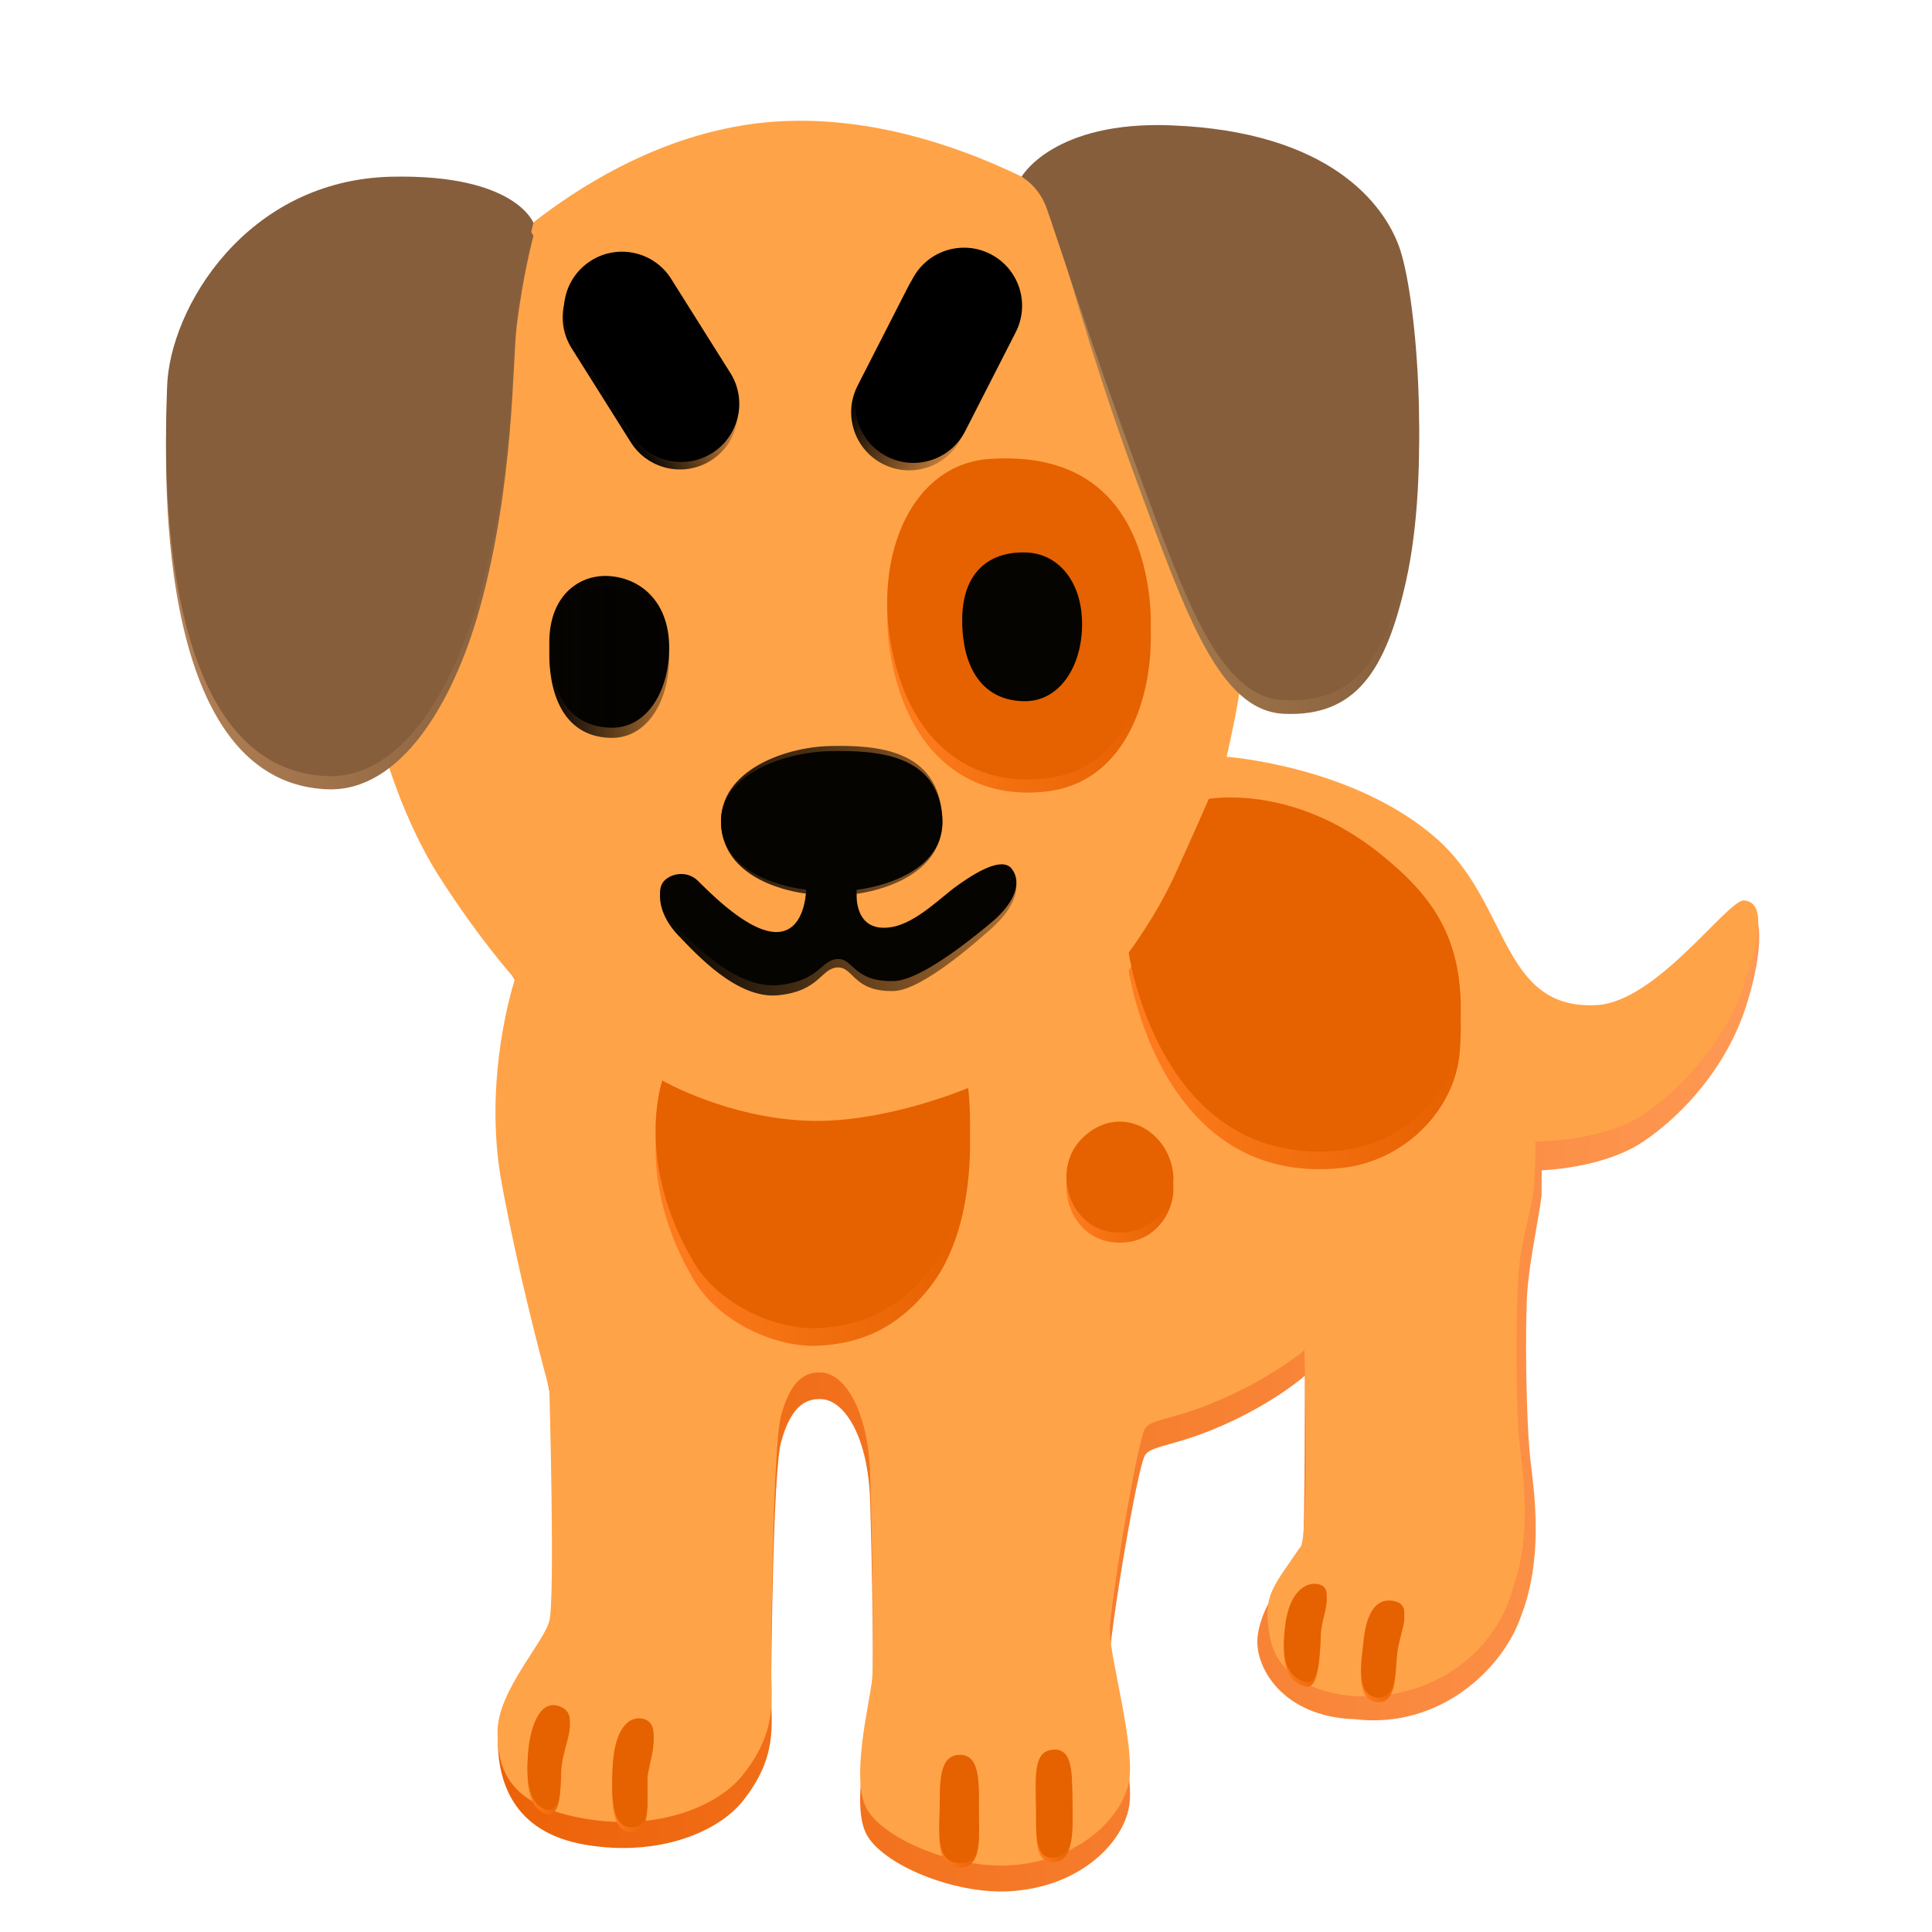
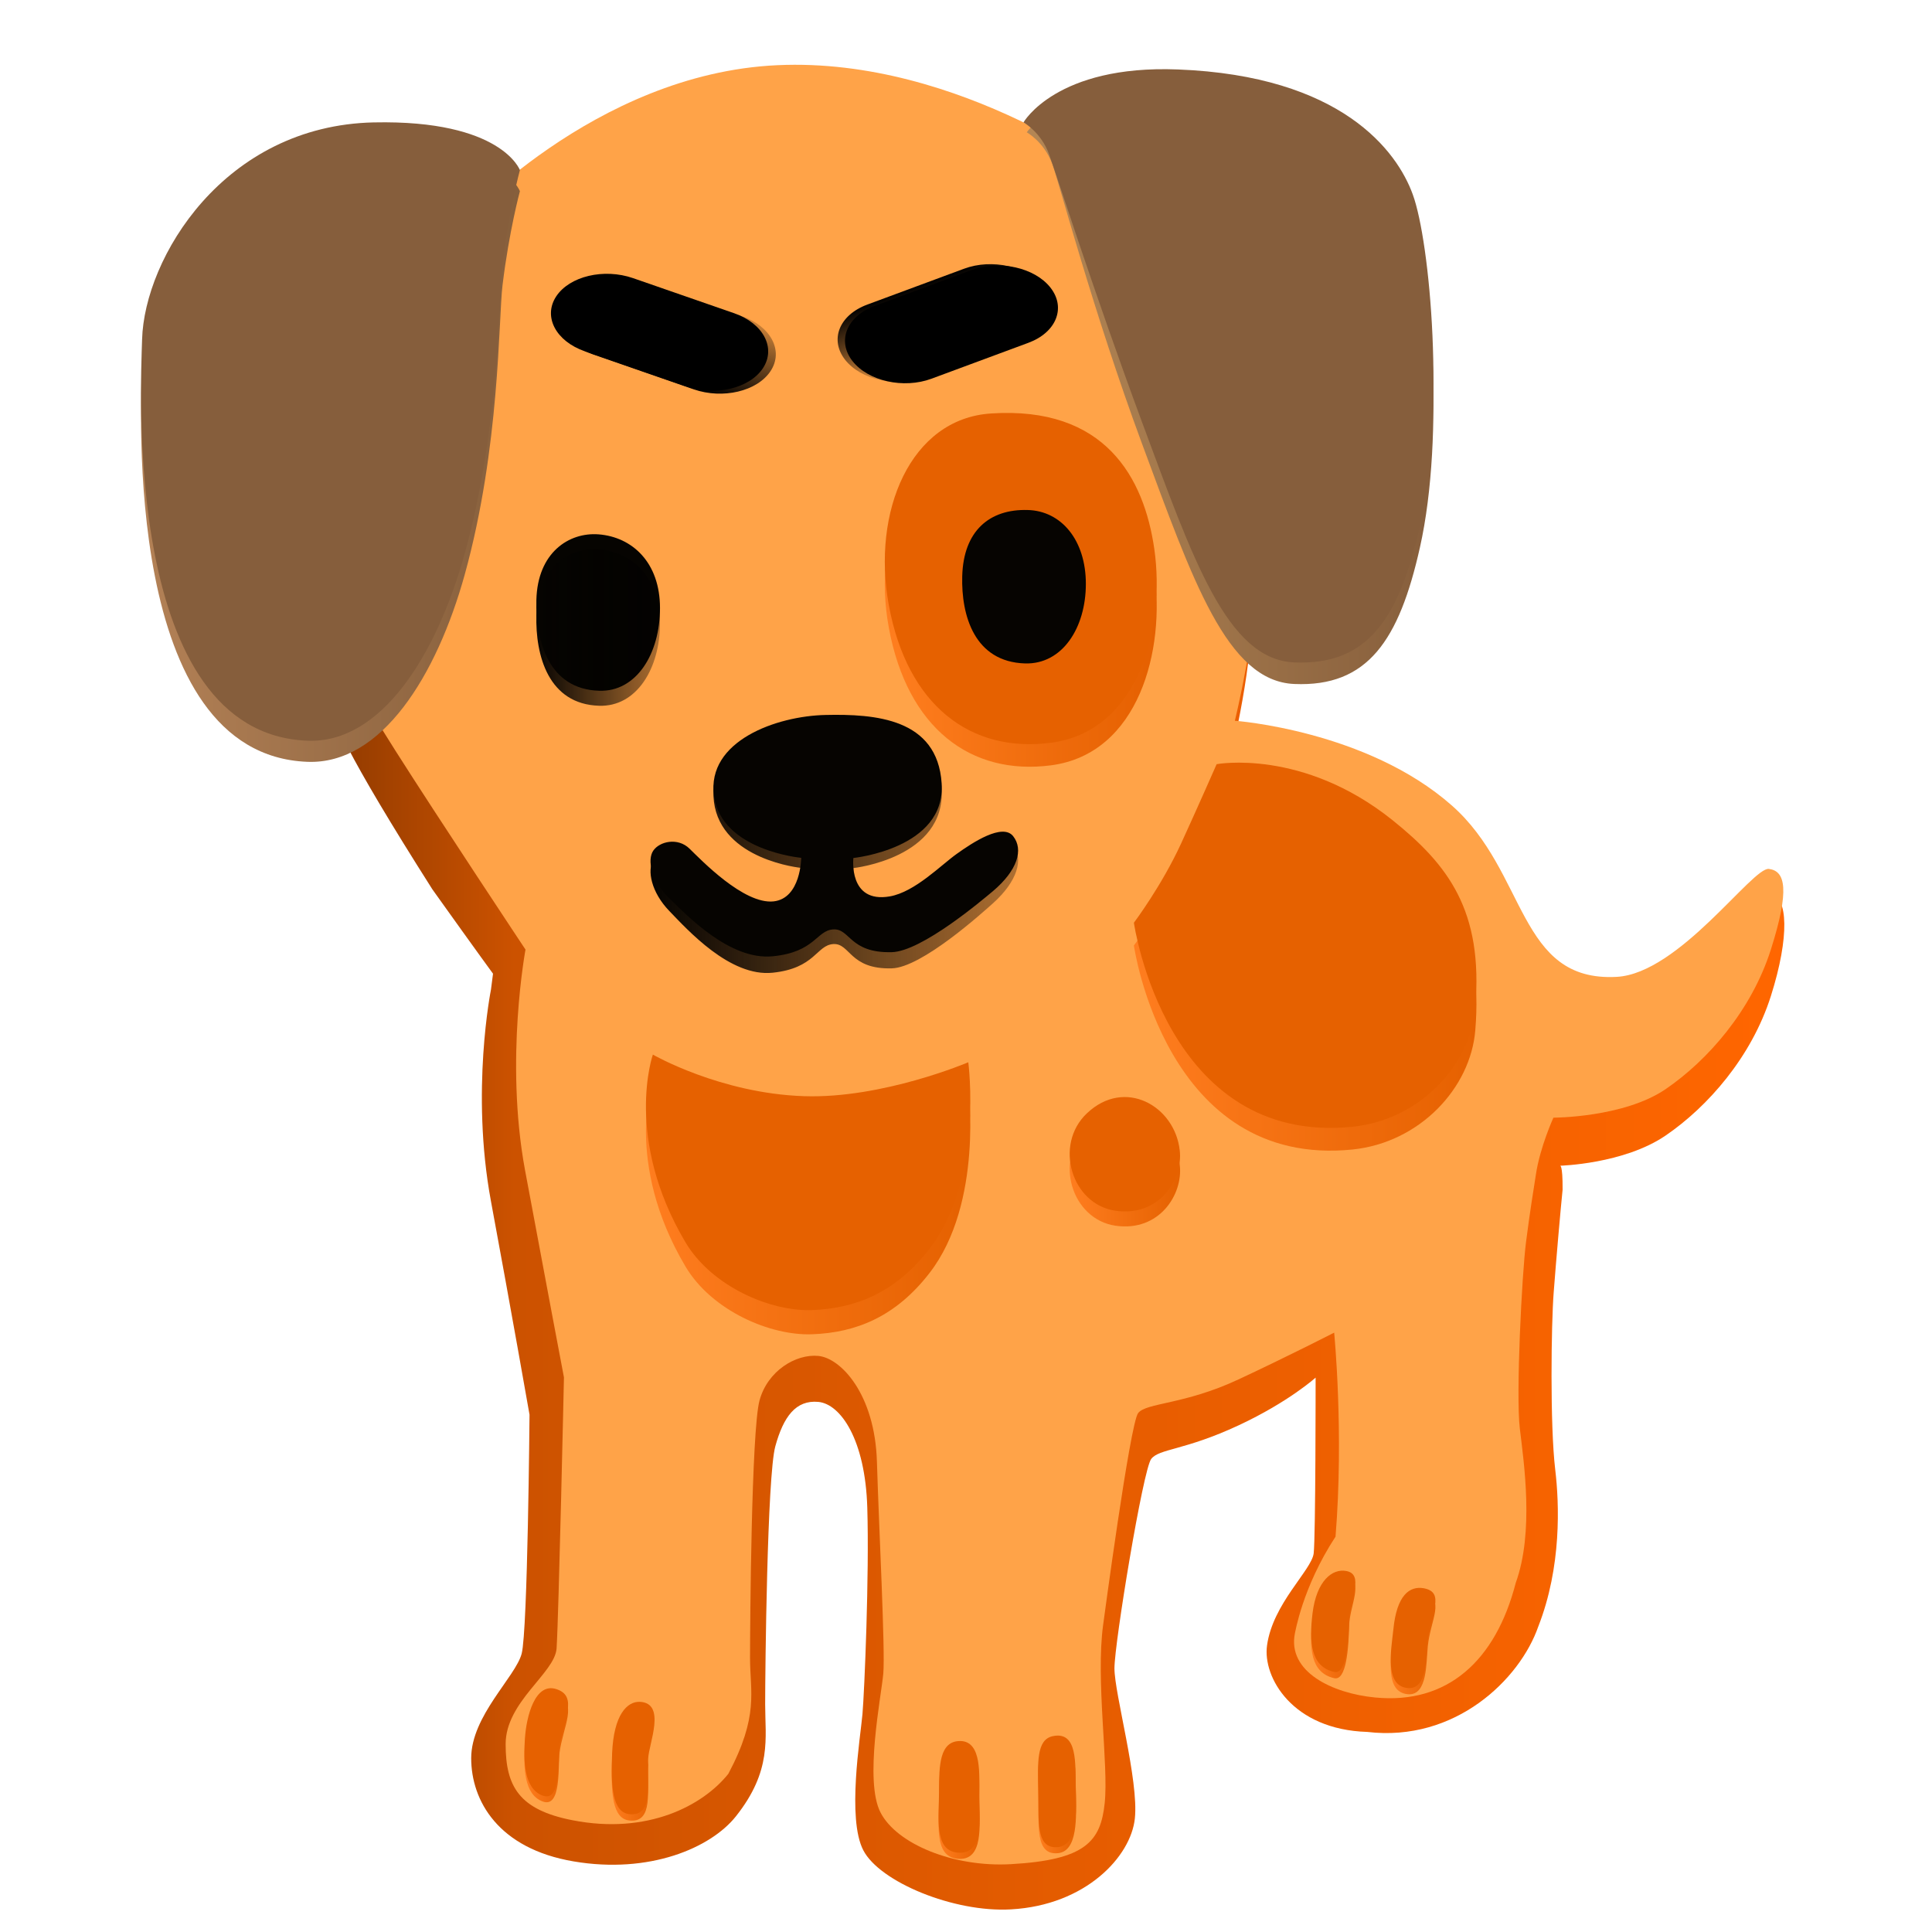
- <svg xmlns="http://www.w3.org/2000/svg" xmlns:xlink="http://www.w3.org/1999/xlink" height="128px" viewBox="0 0 128 128" width="128px" version="1.1" id="svg48">
-   <defs id="defs48">
+ <svg xmlns="http://www.w3.org/2000/svg" xmlns:xlink="http://www.w3.org/1999/xlink" height="128px" viewBox="0 0 128 128" width="128px" version="1.1" id="svg50">
+   <defs id="defs50">
+     <linearGradient xlink:href="#linearGradient48" id="linearGradient49" x1="4.747" y1="45.98" x2="12.443" y2="45.98" gradientUnits="userSpaceOnUse" gradientTransform="matrix(0.7954231,0,0,0.9288383,37.04659,-80.58411)" />
+     <linearGradient id="linearGradient48">
+       <stop style="stop-color:#000000;stop-opacity:1;" offset="0" id="stop48" />
+       <stop style="stop-color:#000000;stop-opacity:0.01;" offset="1" id="stop49" />
+     </linearGradient>
+     <linearGradient xlink:href="#linearGradient50" id="linearGradient51" x1="65.537" y1="-15.104" x2="73.233" y2="-15.104" gradientUnits="userSpaceOnUse" gradientTransform="matrix(0.7542443,0,0,0.9625768,-59.01841,65.21952)" />
    <linearGradient id="linearGradient50">
      <stop style="stop-color:#000000;stop-opacity:1;" offset="0" id="stop50" />
      <stop style="stop-color:#000000;stop-opacity:0.194;" offset="1" id="stop51" />
    </linearGradient>
-     <linearGradient id="linearGradient48">
-       <stop style="stop-color:#000000;stop-opacity:1;" offset="0" id="stop48" />
-       <stop style="stop-color:#000000;stop-opacity:0.01;" offset="1" id="stop49" />
-     </linearGradient>
-     <linearGradient xlink:href="#linearGradient48" id="linearGradient49" x1="4.747" y1="45.98" x2="12.443" y2="45.98" gradientUnits="userSpaceOnUse" gradientTransform="translate(15.02779,-2.608697)" />
-     <linearGradient xlink:href="#linearGradient50" id="linearGradient51" x1="65.537" y1="-15.104" x2="73.233" y2="-15.104" gradientUnits="userSpaceOnUse" gradientTransform="translate(-3.312712,8.342518)" />
  </defs>
-   <linearGradient id="a" gradientTransform="matrix(1.398584 0 0 1.396472 -26.06167 -260.3244)" gradientUnits="userSpaceOnUse" x1="36.445" x2="101.974" y1="234.827" y2="234.827">
-     <stop offset="0" stop-color="#994200" id="stop1" style="stop-color:#eb5c00;stop-opacity:1;" />
-     <stop offset="1" stop-color="#ff8838" id="stop2" style="stop-color:#ff9954;stop-opacity:1;" />
+   <linearGradient id="a" gradientTransform="matrix(1.442577 0 0 1.440399 -28.88765 -271.255)" gradientUnits="userSpaceOnUse" x1="36.445" x2="101.974" y1="234.827" y2="234.827">
+     <stop offset="0" stop-color="#993e00" id="stop1" />
+     <stop offset="0.11" stop-color="#cc5200" id="stop2" />
+     <stop offset="0.5" stop-color="#e55c00" id="stop3" />
+     <stop offset="1" stop-color="#ff6600" id="stop4" />
  </linearGradient>
-   <linearGradient id="b" gradientUnits="userSpaceOnUse" x1="11.001" x2="35.34" y1="32.434" y2="32.434">
-     <stop offset="0" stop-color="#b38156" id="stop3" />
-     <stop offset="1" stop-color="#865f3c" id="stop4" />
+   <linearGradient id="b" gradientUnits="userSpaceOnUse" x1="9.341" x2="34.446" y1="29.99" y2="29.99">
+     <stop offset="0" stop-color="#b38156" id="stop5" />
+     <stop offset="1" stop-color="#865f3c" id="stop6" />
  </linearGradient>
-   <linearGradient id="c" gradientUnits="userSpaceOnUse" x1="67.684" x2="94.021" y1="28.249" y2="28.249">
-     <stop offset="0" stop-color="#b48755" id="stop5" />
-     <stop offset="1" stop-color="#865e3c" id="stop6" />
+   <linearGradient id="c" gradientUnits="userSpaceOnUse" x1="67.807" x2="94.972" y1="25.673" y2="25.673">
+     <stop offset="0" stop-color="#b48755" id="stop7" />
+     <stop offset="1" stop-color="#865e3c" id="stop8" />
  </linearGradient>
-   <linearGradient id="d" gradientTransform="matrix(1.34216 0 0 1.34209 -22.63859 -251.2117)" gradientUnits="userSpaceOnUse" x1="60.661" x2="73.676" y1="218.379" y2="218.379">
-     <stop offset="0" stop-color="#ff7e1f" id="stop7" />
-     <stop offset="1" stop-color="#e56000" id="stop8" />
+   <linearGradient id="d" gradientTransform="matrix(1.384379 0 0 1.384306 -25.3569 -262.4782)" gradientUnits="userSpaceOnUse" x1="60.661" x2="73.676" y1="218.379" y2="218.379">
+     <stop offset="0" stop-color="#ff7e1f" id="stop9" />
+     <stop offset="1" stop-color="#e56000" id="stop10" />
  </linearGradient>
-   <linearGradient id="e" gradientUnits="userSpaceOnUse" x1="36.391" x2="44.337" y1="43.858" y2="43.858">
-     <stop offset="0" stop-color="#060401" id="stop9" />
-     <stop offset="1" stop-opacity="0.322" id="stop10" />
+   <linearGradient id="e" gradientUnits="userSpaceOnUse" x1="35.53" x2="43.725" y1="41.573" y2="41.573">
+     <stop offset="0" stop-color="#060401" id="stop11" />
+     <stop offset="1" stop-opacity="0.322" id="stop12" />
  </linearGradient>
-   <linearGradient id="f" gradientUnits="userSpaceOnUse" x1="43.73" x2="67.341" y1="57.687" y2="57.687">
-     <stop offset="0" stop-color="#040301" id="stop11" />
-     <stop offset="1" stop-opacity="0.318" id="stop12" />
+   <linearGradient id="f" gradientUnits="userSpaceOnUse" x1="43.099" x2="67.453" y1="55.938" y2="55.938">
+     <stop offset="0" stop-color="#040301" id="stop13" />
+     <stop offset="1" stop-opacity="0.318" id="stop14" />
  </linearGradient>
  <linearGradient id="g" gradientUnits="userSpaceOnUse">
-     <stop offset="0" stop-color="#ff7d1f" id="stop13" />
-     <stop offset="1" stop-color="#e66100" id="stop14" />
+     <stop offset="0" stop-color="#ff7d1f" id="stop15" />
+     <stop offset="1" stop-color="#e66100" id="stop16" />
  </linearGradient>
-   <linearGradient id="h" x1="74.777" x2="96.783" xlink:href="#g" y1="65.731" y2="65.731" />
+   <linearGradient id="h" x1="75.123" x2="97.821" xlink:href="#g" y1="64.135" y2="64.135" />
  <linearGradient id="i" gradientUnits="userSpaceOnUse">
-     <stop offset="0" stop-color="#ff7d1f" id="stop15" />
-     <stop offset="1" stop-color="#e56100" id="stop16" />
-   </linearGradient>
-   <linearGradient id="j" x1="70.653" x2="77.744" xlink:href="#i" y1="78.653" y2="78.653" />
-   <linearGradient id="k" x1="43.433" x2="64.271" xlink:href="#i" y1="80.961" y2="80.961" />
-   <linearGradient id="l" x1="34.945" x2="37.757" xlink:href="#i" y1="116.725" y2="116.725" />
-   <linearGradient id="m" x1="40.558" x2="43.308" xlink:href="#i" y1="117.769" y2="117.769" />
-   <linearGradient id="n" x1="62.23" x2="64.871" xlink:href="#g" y1="120.148" y2="120.148" />
-   <linearGradient id="o" gradientUnits="userSpaceOnUse" x1="68.618" x2="71.064" y1="119.789" y2="119.789">
-     <stop offset="0" stop-color="#ff7e1f" id="stop17" />
+     <stop offset="0" stop-color="#ff7d1f" id="stop17" />
    <stop offset="1" stop-color="#e56100" id="stop18" />
  </linearGradient>
-   <linearGradient id="p" x1="85.06" x2="87.903" xlink:href="#g" y1="108.49" y2="108.49" />
-   <linearGradient id="q" x1="90.174" x2="93.044" xlink:href="#i" y1="109.554" y2="109.554" />
-   <path d="m 34.164 66.484 s -1.395 6.422 -0.09 13.48 c 1.312 7.062 2.652 13.902 2.652 13.902 s 0.059 13.77 -0.332 15.266 c -0.395 1.496 -3.414 3.395 -3.414 6.113 c 0 2.723 0.961 6.156 5.816 6.977 c 4.855 0.82 8.789 -0.859 10.414 -2.895 c 2.336 -2.941 1.883 -5.027 1.883 -7.195 c 0 -2.172 0.129 -14.664 0.652 -16.574 c 0.52 -1.898 1.312 -2.988 2.758 -2.855 c 1.445 0.137 3.02 2.441 3.148 6.793 c 0.133 4.34 0.262 11.953 0.133 13.445 c -0.133 1.496 -1.445 6.523 -0.391 8.559 c 1.051 2.035 5.816 4.012 9.488 3.801 c 4.809 -0.27 7.699 -3.398 7.957 -5.836 c 0.262 -2.441 -1.312 -8.016 -1.312 -9.648 c 0 -1.629 1.836 -12.762 2.359 -13.445 c 0.52 -0.676 2.125 -0.531 5.637 -2.172 c 3.199 -1.496 4.926 -3.055 4.926 -3.055 s 0.004 10.219 -0.125 11.297 c -0.148 1.086 -2.629 3.223 -2.996 5.906 c -0.281 2.039 1.621 5.406 6.438 5.555 c 5.66 0.672 9.809 -3.383 10.984 -6.766 c 1.508 -3.84 0.93 -8.016 0.668 -10.203 c -0.344 -2.863 -0.379 -9.422 -0.223 -11.449 c 0.156 -2.051 0.812 -5.074 0.938 -6.289 c 0.012 -1.688 0.008 -1.66 0.02 -1.664 c 0 0 4.102 -0.105 6.785 -1.941 c 2.684 -1.832 5.508 -5.023 6.758 -8.961 c 1.219 -3.848 1.07 -6.371 0.016 -6.508 c -1.051 -0.133 -5.918 8.062 -9.926 8.273 c -6.363 0.34 -5.73 -6.723 -10.586 -10.996 c -5.473 -4.824 -14.328 -5.637 -14.328 -5.637 s 1.473 -5.703 1.492 -9.918 c 0.066 -18.406 -8.266 -24.441 -8.266 -24.441 s -10.414 -8.023 -22.223 -7.484 c -11.809 0.539 -20.469 10.254 -20.469 10.254 l -5.992 29.34 s 1.512 5.992 4.812 10.016 c 3.305 4.066 4.066 5.742 4.066 5.742 z m 0 0" fill="url(#a)" id="path18" />
-   <path d="m 34.121 64.855 s -2.184 6.488 -0.879 13.562 c 1.316 7.07 3.152 13.602 3.152 13.602 s 0.391 13.871 0 15.371 c -0.395 1.496 -3.434 4.648 -3.434 7.371 c 0 2.727 0.98 4.918 5.836 5.738 s 8.789 -0.859 10.414 -2.898 c 2.34 -2.945 1.883 -5.035 1.883 -7.207 s 0.129 -14.684 0.652 -16.598 c 0.52 -1.902 1.312 -2.996 2.758 -2.859 c 1.445 0.137 3.02 2.445 3.148 6.801 c 0.133 4.348 0.262 11.969 0.133 13.469 c -0.133 1.496 -1.445 6.531 -0.391 8.57 c 1.051 2.035 5.816 4.016 9.488 3.805 c 4.809 -0.27 7.699 -3.402 7.957 -5.844 c 0.262 -2.445 -1.312 -8.031 -1.312 -9.664 c 0 -1.633 1.836 -12.781 2.359 -13.465 c 0.52 -0.676 2.125 -0.531 5.637 -2.176 c 3.199 -1.496 4.902 -2.992 4.902 -2.992 s 0.355 12.797 -0.312 13.102 c -1.938 2.816 -2.418 3.203 -1.996 5.801 c 0.395 2.453 2.598 3.738 5.34 4 c 4.633 0.453 9.527 -2.258 10.82 -7.273 c 1.184 -3.266 0.652 -7.34 0.391 -9.516 c -0.258 -2.172 -0.258 -9.797 0 -11.836 c 0.262 -2.035 0.691 -3.273 0.859 -4.348 c 0.262 -1.766 0.195 -3.738 0.195 -3.738 s 4.531 0 7.215 -1.836 c 2.684 -1.832 5.508 -5.031 6.758 -8.973 c 1.223 -3.855 0.922 -5.035 -0.129 -5.168 c -1.055 -0.137 -5.77 6.723 -9.781 6.934 c -6.363 0.34 -5.73 -6.73 -10.586 -11.012 c -5.473 -4.832 -13.938 -5.441 -13.938 -5.441 s 1.41 -5.707 1.43 -9.93 c 0.062 -18.434 -8.594 -24.684 -8.594 -24.684 s -10.414 -8.039 -22.223 -7.496 c -11.809 0.539 -20.469 10.27 -20.469 10.27 l -6.496 29.715 s 1.469 5.742 4.094 9.91 c 2.758 4.344 5.117 6.934 5.117 6.934 z m 0 0" fill="#ffa348" id="path19" />
-   <path d="m 25.961 12.578 c -9.645 0.203 -14.742 8.723 -14.895 13.941 c -0.082 3.062 -1.246 25.32 10.629 25.773 c 4.762 0.184 8.305 -5.547 10.102 -12.039 c 2.266 -8.18 2.164 -16.383 2.426 -18.566 c 0.418 -3.488 1.117 -6.047 1.117 -6.047 s -1.176 -3.238 -9.379 -3.062 z m 0 0" fill="url(#b)" id="path20" />
-   <path d="m 77.602 9.211 c 10.496 0.406 14.074 5.227 15.09 8.027 c 1.117 3.062 2.098 13.988 0.457 21.281 c -1.332 5.953 -3.348 8.977 -8.07 8.773 c -4.328 -0.184 -6.516 -6.648 -9.781 -15.438 c -3.148 -8.504 -5.352 -16.871 -5.762 -17.961 c -0.523 -1.43 -1.641 -2.039 -1.641 -2.039 s 1.887 -2.953 9.707 -2.645 z m 0 0" fill="url(#c)" id="path22" />
-   <path d="m 77.602 8.305 c 10.496 0.406 14.074 5.227 15.09 8.031 c 1.117 3.062 2.098 13.988 0.457 21.281 c -1.332 5.953 -3.348 8.977 -8.074 8.773 c -4.324 -0.184 -6.512 -6.648 -9.777 -15.438 c -3.148 -8.504 -5.562 -16.117 -5.973 -17.207 c -0.523 -1.43 -1.641 -2.039 -1.641 -2.039 s 2.098 -3.711 9.918 -3.402 z m 0 0" fill="#865e3c" id="path23" />
-   <path d="m 65.598 31.27 c -5.184 0.336 -7.664 6.309 -6.562 12.309 c 1.184 6.461 5.273 9.523 10.43 8.84 c 5.637 -0.746 7.344 -7.41 6.625 -12.445 c -0.66 -4.578 -3.16 -9.188 -10.492 -8.703 z m 0 0" fill="url(#d)" id="path24" />
-   <path d="m 65.594 30.402 c -5.18 0.336 -7.66 6.309 -6.559 12.309 c 1.184 6.461 5.273 9.523 10.43 8.84 c 5.637 -0.746 7.344 -7.41 6.625 -12.445 c -0.66 -4.578 -3.16 -9.188 -10.496 -8.703 z m 0 0" fill="#e66100" id="path25" />
-   <path d="m 71.691 41.348 c 0 2.82 -1.512 5.18 -3.906 5.109 c -3.254 -0.098 -4.102 -3.082 -4.035 -5.594 c 0.074 -2.938 1.77 -4.328 4.195 -4.262 c 2.16 0.051 3.746 1.926 3.746 4.746 z m 0 0" fill="#060401" id="path26" />
-   <path d="m 44.336 42.902 c 0 2.938 -1.512 5.391 -3.906 5.312 c -3.254 -0.094 -4.102 -3.207 -4.035 -5.824 c 0.074 -3.062 2.098 -4.367 3.996 -4.223 c 2.156 0.164 3.945 1.797 3.945 4.734 z m 0 0" fill="#060401" id="path27" />
-   <path d="m 44.336 43.574 c 0 2.938 -1.512 5.391 -3.906 5.312 c -3.254 -0.098 -4.102 -3.207 -4.035 -5.824 c 0.074 -3.062 2.098 -4.367 4 -4.223 c 2.152 0.164 3.941 1.797 3.941 4.734 z m 0 0" fill="url(#e)" id="path28" />
-   <path d="m 56.758 59.215 s 5.945 -0.637 5.672 -5.105 c -0.273 -4.461 -4.305 -4.754 -7.449 -4.684 c -3.148 0.074 -7.652 1.773 -7.18 5.527 c 0.477 3.758 5.605 4.25 5.605 4.25 s -0.008 2.777 -1.777 2.98 c -1.914 0.211 -4.652 -2.84 -5.398 -3.613 c -0.75 -0.777 -1.914 -0.496 -2.324 0.141 c -0.406 0.633 -0.137 2.055 1.031 3.262 c 1.164 1.207 3.895 4.246 6.633 3.965 c 2.738 -0.281 2.809 -1.77 3.895 -1.84 c 1.098 -0.07 1.031 1.629 3.758 1.559 c 1.926 -0.051 5.801 -3.555 6.5 -4.176 c 1.574 -1.422 1.98 -2.84 1.301 -3.758 c -0.68 -0.914 -2.594 0.422 -3.621 1.207 c -1.031 0.777 -2.691 2.609 -4.305 2.91 c -2.68 0.496 -2.34 -2.625 -2.34 -2.625 z m 0 0" fill="url(#f)" id="path29" />
-   <path d="m 56.758 58.953 s 5.945 -0.598 5.672 -4.793 c -0.273 -4.188 -4.305 -4.465 -7.449 -4.395 c -3.148 0.066 -7.656 1.66 -7.18 5.188 c 0.477 3.527 5.605 3.988 5.605 3.988 s -0.012 2.609 -1.777 2.801 c -1.914 0.195 -4.652 -2.668 -5.402 -3.395 c -0.746 -0.73 -1.91 -0.465 -2.32 0.133 c -0.406 0.594 -0.137 1.93 1.031 3.062 c 1.164 1.133 3.895 3.988 6.633 3.723 c 2.738 -0.266 2.809 -1.66 3.895 -1.727 c 1.098 -0.066 1.031 1.527 3.758 1.461 c 1.926 -0.047 5.801 -3.336 6.5 -3.918 c 1.574 -1.336 1.98 -2.668 1.301 -3.531 c -0.68 -0.855 -2.594 0.398 -3.621 1.137 c -1.031 0.727 -2.691 2.449 -4.305 2.73 c -2.68 0.465 -2.34 -2.465 -2.34 -2.465 z m 0 0" fill="#060401" id="path30" />
-   <path d="m 80.09 54.102 s -1.238 2.82 -2.273 5.082 c -1.25 2.727 -3.039 5.102 -3.039 5.102 s 2.023 14.336 14.055 13.102 c 4.305 -0.445 7.57 -3.941 7.875 -7.652 c 0.523 -6.262 -1.77 -9.188 -5.332 -12.047 c -5.77 -4.617 -11.285 -3.586 -11.285 -3.586 z m 0 0" fill="url(#h)" id="path31" />
-   <path d="m 80.09 52.93 s -1.238 2.82 -2.273 5.082 c -1.25 2.727 -3.039 5.102 -3.039 5.102 s 2.023 14.336 14.055 13.102 c 4.305 -0.445 7.57 -3.941 7.875 -7.652 c 0.523 -6.262 -1.77 -9.188 -5.328 -12.047 c -5.773 -4.617 -11.289 -3.586 -11.289 -3.586 z m 0 0" fill="#e66100" id="path32" />
-   <path d="m 71.758 76.023 c -2.137 2.031 -0.988 5.848 1.836 6.262 c 2.824 0.406 4.344 -2.027 4.129 -3.875 c -0.316 -2.859 -3.531 -4.695 -5.965 -2.387 z m 0 0" fill="url(#j)" id="path33" />
-   <path d="m 71.758 75.355 c -2.137 2.027 -0.988 5.844 1.836 6.258 c 2.824 0.406 4.344 -2.027 4.129 -3.875 c -0.316 -2.859 -3.535 -4.691 -5.965 -2.383 z m 0 0" fill="#e66100" id="path34" />
-   <path d="m 43.879 72.758 s -1.883 5.352 2.098 12.055 c 1.695 2.852 5.469 4.453 8.137 4.348 c 2.812 -0.105 5.359 -1.121 7.539 -3.941 c 3.477 -4.492 2.488 -11.969 2.488 -11.969 s -5.508 2.348 -10.559 2.172 c -5.379 -0.172 -9.703 -2.664 -9.703 -2.664 z m 0 0" fill="url(#k)" id="path35" />
-   <path d="m 43.879 71.586 s -1.883 5.352 2.098 12.059 c 1.695 2.848 5.469 4.453 8.137 4.348 c 2.812 -0.109 5.359 -1.121 7.539 -3.941 c 3.477 -4.496 2.488 -11.973 2.488 -11.973 s -5.508 2.348 -10.559 2.176 c -5.379 -0.176 -9.703 -2.668 -9.703 -2.668 z m 0 0" fill="#e66100" id="path36" />
-   <path d="m 36.992 113.309 c -1.371 -0.434 -1.918 1.77 -2.012 3.168 c -0.094 1.402 -0.086 3.219 1.137 3.672 c 1.219 0.453 0.977 -2.242 1.09 -3.129 c 0.223 -1.711 1.23 -3.258 -0.215 -3.711 z m 0 0" fill="url(#l)" id="path37" />
-   <path d="m 36.992 113.023 c -1.371 -0.434 -1.918 1.77 -2.012 3.168 c -0.094 1.402 -0.086 3.219 1.137 3.672 c 1.219 0.453 0.977 -2.242 1.09 -3.129 c 0.223 -1.711 1.23 -3.258 -0.215 -3.711 z m 0 0" fill="#e66100" id="path38" />
-   <path d="m 42.371 114.16 c -0.82 -0.039 -1.688 0.82 -1.789 3.312 c -0.086 2.086 0 3.809 1.137 3.902 c 1.527 0.129 1.098 -1.902 1.184 -3.582 c 0.035 -0.957 1.172 -3.547 -0.531 -3.633 z m 0 0" fill="url(#m)" id="path39" />
-   <path d="m 42.371 113.844 c -0.82 -0.035 -1.688 0.824 -1.789 3.316 c -0.086 2.086 0 3.805 1.137 3.902 c 1.527 0.125 1.098 -1.902 1.184 -3.586 c 0.039 -0.957 1.176 -3.543 -0.531 -3.633 z m 0 0" fill="#e66100" id="path40" />
-   <path d="m 63.613 116.562 c -1.312 0 -1.352 1.547 -1.352 3.219 c 0 1.68 -0.336 3.758 1.137 3.941 c 1.789 0.223 1.445 -2.273 1.445 -3.672 c -0.008 -1.219 0.203 -3.488 -1.23 -3.488 z m 0 0" fill="url(#n)" id="path41" />
-   <path d="m 63.613 116.262 c -1.312 0 -1.352 1.547 -1.352 3.219 c 0 1.68 -0.336 3.758 1.137 3.941 c 1.789 0.223 1.445 -2.27 1.445 -3.672 c -0.008 -1.219 0.207 -3.488 -1.23 -3.488 z m 0 0" fill="#e66100" id="path42" />
-   <path d="m 69.559 116.246 c -1.051 0.223 -0.957 1.719 -0.922 3.535 c 0.047 1.816 -0.215 3.738 1.27 3.586 c 1.266 -0.137 1.184 -2.273 1.137 -3.906 c -0.039 -1.41 0.137 -3.574 -1.484 -3.215 z m 0 0" fill="url(#o)" id="path43" />
-   <path d="m 69.559 115.953 c -1.051 0.223 -0.957 1.719 -0.922 3.535 c 0.047 1.816 -0.215 3.738 1.27 3.586 c 1.266 -0.137 1.184 -2.27 1.137 -3.902 c -0.039 -1.41 0.141 -3.574 -1.484 -3.219 z m 0 0" fill="#e66100" id="path44" />
-   <path d="m 87.336 105.258 c -0.902 -0.184 -1.93 0.605 -2.191 2.723 c -0.211 1.816 -0.129 3.41 1.398 3.758 c 0.785 0.184 0.926 -1.902 0.961 -3.398 c 0.047 -1.297 0.969 -2.852 -0.168 -3.082 z m 0 0" fill="url(#p)" id="path45" />
-   <path d="m 87.336 104.957 c -0.902 -0.184 -1.93 0.609 -2.188 2.723 c -0.215 1.816 -0.133 3.41 1.395 3.758 c 0.785 0.184 0.926 -1.902 0.961 -3.398 c 0.047 -1.297 0.969 -2.852 -0.168 -3.082 z m 0 0" fill="#e66100" id="path46" />
-   <path d="m 92.277 106.355 c -0.867 -0.145 -1.715 0.406 -1.938 2.66 c -0.133 1.312 -0.598 3.672 0.977 3.758 c 1.223 0.059 1.129 -2.02 1.242 -3.102 c 0.176 -1.711 1.145 -3.062 -0.281 -3.316 z m 0 0" fill="url(#q)" id="path47" />
-   <path d="m 92.277 106.059 c -0.867 -0.145 -1.715 0.406 -1.938 2.656 c -0.133 1.312 -0.598 3.672 0.977 3.758 c 1.223 0.059 1.129 -2.02 1.238 -3.102 c 0.18 -1.711 1.148 -3.062 -0.277 -3.312 z m 0 0" fill="#e66100" id="path48" />
-   <rect style="fill:url(#linearGradient49);stroke-width:0.689" id="rect48-3" width="7.696" height="15.064" x="19.775" y="35.839" ry="3.848" transform="rotate(-32.16899)" />
-   <rect style="fill:#000000;stroke-width:0.689" id="rect48" width="7.696" height="15.064" x="20.107" y="35.465" ry="3.848" transform="rotate(-32.16899)" />
-   <rect style="fill:url(#linearGradient51);stroke-width:0.689" id="rect48-35-2" width="7.696" height="15.064" x="62.224" y="-14.294" ry="3.848" transform="rotate(27.05687)" />
-   <rect style="fill:#000000;stroke-width:0.689" id="rect48-35" width="7.696" height="15.064" x="62.245" y="-14.859" ry="3.848" transform="rotate(27.05687)" />
-   <path d="m 25.965 11.707 c -9.648 0.203 -14.746 8.723 -14.895 13.941 c -0.086 3.062 -1.25 25.32 10.625 25.773 c 4.762 0.184 8.305 -5.543 10.102 -12.035 c 2.266 -8.184 2.164 -16.387 2.426 -18.57 c 0.418 -3.488 1.117 -6.047 1.117 -6.047 s -1.176 -3.238 -9.375 -3.062 z m 0 0" fill="#865e3c" id="path21" />
+   <linearGradient id="j" x1="70.869" x2="78.183" xlink:href="#i" y1="77.463" y2="77.463" />
+   <linearGradient id="k" x1="42.793" x2="64.287" xlink:href="#i" y1="79.944" y2="79.944" />
+   <linearGradient id="l" x1="34.738" x2="37.639" xlink:href="#i" y1="115.823" y2="115.823" />
+   <linearGradient id="m" x1="40.528" x2="43.364" xlink:href="#i" y1="116.9" y2="116.9" />
+   <linearGradient id="n" x1="62.181" x2="64.905" xlink:href="#g" y1="119.457" y2="119.457" />
+   <linearGradient id="o" gradientTransform="matrix(1.031656 0 0 1.031456 -0.987442 1.716962)" gradientUnits="userSpaceOnUse" x1="67.617" x2="70.063" y1="113.79" y2="113.79">
+     <stop offset="0" stop-color="#ff7e1f" id="stop19" />
+     <stop offset="1" stop-color="#e56100" id="stop20" />
+   </linearGradient>
+   <linearGradient id="p" gradientTransform="matrix(1.031457 0 0 1.031456 0.160589 2.117483)" x1="84.059" x2="86.902" xlink:href="#g" y1="102.491" y2="102.491" />
+   <linearGradient id="q" gradientTransform="matrix(1.031457 0 0 1.031456 0.160589 2.116977)" x1="89.173" x2="92.043" xlink:href="#i" y1="103.555" y2="103.555" />
+   <path d="m 32.527 65.57 s -1.352 6.711 -0.004 13.992 c 1.352 7.285 2.559 14.164 2.559 14.164 s -0.117 14.289 -0.52 15.832 c -0.406 1.543 -3.344 4.121 -3.344 6.926 c 0 2.809 1.785 5.996 6.793 6.84 c 5.008 0.848 9.066 -0.883 10.742 -2.984 c 2.41 -3.035 1.941 -5.184 1.941 -7.422 s 0.133 -15.125 0.672 -17.094 c 0.539 -1.961 1.355 -3.082 2.848 -2.945 c 1.488 0.141 3.113 2.516 3.246 7.004 c 0.137 4.477 -0.188 12.148 -0.32 13.688 c -0.137 1.543 -1.035 6.91 0.055 9.012 c 1.082 2.098 6 4.137 9.785 3.918 c 4.961 -0.277 7.941 -3.504 8.207 -6.02 c 0.27 -2.516 -1.352 -8.266 -1.352 -9.949 s 1.895 -13.164 2.434 -13.871 c 0.535 -0.695 2.191 -0.547 5.812 -2.238 c 3.301 -1.543 5.082 -3.152 5.082 -3.152 s 0.004 10.543 -0.129 11.652 c -0.152 1.121 -2.711 3.324 -3.09 6.094 c -0.293 2.102 1.672 5.574 6.637 5.727 c 5.84 0.695 10.117 -3.488 11.332 -6.977 c 1.555 -3.961 1.395 -8.145 1.125 -10.398 c -0.352 -2.953 -0.266 -9.656 -0.102 -11.746 c 0.16 -2.117 0.461 -5.547 0.59 -6.801 c 0.012 -1.742 -0.18 -1.586 -0.168 -1.59 c 0 0 4.23 -0.109 7 -2.004 c 2.766 -1.891 5.68 -5.18 6.969 -9.242 c 1.258 -3.969 1.105 -6.57 0.016 -6.715 c -1.082 -0.137 -6.102 8.316 -10.238 8.535 c -6.562 0.352 -5.91 -6.934 -10.918 -11.344 c -5.645 -4.973 -14.777 -5.812 -14.777 -5.812 s 1.52 -5.883 1.539 -10.23 c 0.066 -18.984 -8.527 -25.211 -8.527 -25.211 s -10.742 -8.273 -22.922 -7.719 c -12.18 0.555 -21.109 10.578 -21.109 10.578 l -6.184 30.262 s -7.121 -7.609 4.441 10.594 c 3.086 4.324 4.016 5.586 4.016 5.586 z m 0 0" fill="url(#a)" id="path20" />
+   <path d="m 34.828 62.84 s -1.395 7.371 -0.047 14.668 c 1.359 7.293 2.582 13.746 2.582 13.746 s -0.344 15.723 -0.488 17.961 c -0.117 1.641 -3.375 3.527 -3.375 6.336 c 0 2.812 0.895 4.352 4.422 5.043 c 4.984 0.98 8.652 -0.973 10.332 -3.074 c 2.047 -3.859 1.438 -5.422 1.438 -7.664 c 0 -2.238 0.09 -15.098 0.629 -17.074 c 0.535 -1.961 2.402 -3.09 3.895 -2.949 c 1.488 0.141 3.75 2.523 3.883 7.016 c 0.137 4.484 0.555 12.477 0.422 14.023 c -0.137 1.543 -1.273 7.105 -0.184 9.211 c 1.082 2.098 4.859 3.641 8.645 3.422 c 4.961 -0.277 5.941 -1.523 6.207 -4.043 c 0.27 -2.523 -0.605 -8.176 -0.102 -11.816 c 0.016 -0.109 1.777 -13.32 2.316 -14.023 c 0.535 -0.699 3.059 -0.547 6.68 -2.246 c 3.301 -1.543 6.309 -3.086 6.309 -3.086 s 0.652 6.633 0.09 13.516 c -2.227 3.406 -2.676 6.414 -2.688 6.387 c -0.527 2.57 2.488 4 5.316 4.27 c 4.777 0.465 7.98 -2.422 9.312 -7.594 c 1.223 -3.371 0.539 -7.98 0.27 -10.227 c -0.27 -2.238 0.141 -10.242 0.41 -12.344 c 0.27 -2.102 0.484 -3.379 0.656 -4.484 c 0.27 -1.82 1.16 -3.766 1.16 -3.766 s 4.672 0 7.441 -1.895 c 2.766 -1.891 5.68 -5.188 6.969 -9.254 c 1.262 -3.977 0.953 -5.195 -0.133 -5.332 c -1.086 -0.141 -5.949 6.934 -10.09 7.152 c -6.562 0.352 -5.91 -6.941 -10.918 -11.355 c -5.645 -4.984 -14.375 -5.613 -14.375 -5.613 s 1.453 -5.887 1.477 -10.242 c 0.062 -19.016 -8.867 -25.461 -8.867 -25.461 s -10.742 -8.293 -22.922 -7.73 c -12.18 0.555 -21.109 10.59 -21.109 10.59 l -6.703 30.652 s -0.215 -0.148 2.496 4.152 c 2.844 4.48 8.645 13.219 8.645 13.219 z m 0 0" fill="#ffa348" id="path21" />
+   <path d="m 24.773 9.508 c -9.949 0.211 -15.207 9 -15.363 14.383 c -0.086 3.156 -1.285 26.113 10.961 26.582 c 4.914 0.191 8.566 -5.723 10.422 -12.418 c 2.336 -8.438 2.23 -16.898 2.5 -19.148 c 0.434 -3.598 1.152 -6.238 1.152 -6.238 s -1.211 -3.34 -9.672 -3.16 z m 0 0" fill="url(#b)" id="path22" />
+   <path d="m 24.777 8.109 c -9.953 0.211 -15.211 8.996 -15.363 14.379 c -0.09 3.16 -1.289 26.117 10.957 26.586 c 4.914 0.191 8.566 -5.719 10.422 -12.414 c 2.336 -8.441 2.23 -16.902 2.5 -19.152 c 0.434 -3.602 1.152 -6.238 1.152 -6.238 s -1.211 -3.34 -9.668 -3.16 z m 0 0" fill="#865e3c" id="path23" />
+   <path d="m 78.039 6.039 c 10.824 0.418 14.516 5.391 15.562 8.277 c 1.152 3.16 2.164 14.43 0.473 21.953 c -1.375 6.141 -3.453 9.258 -8.324 9.047 c -4.465 -0.188 -6.723 -6.855 -10.09 -15.922 c -3.246 -8.77 -5.52 -17.402 -5.941 -18.523 c -0.543 -1.477 -1.695 -2.105 -1.695 -2.105 s 1.949 -3.047 10.016 -2.727 z m 0 0" fill="url(#c)" id="path24" />
+   <path d="m 78.039 4.602 c 10.824 0.418 14.516 5.391 15.562 8.285 c 1.152 3.156 2.164 14.426 0.473 21.949 c -1.375 6.141 -3.453 9.258 -8.328 9.051 c -4.461 -0.191 -6.719 -6.859 -10.086 -15.926 c -3.246 -8.77 -5.738 -16.625 -6.16 -17.746 c -0.539 -1.477 -1.691 -2.105 -1.691 -2.105 s 2.164 -3.828 10.23 -3.508 z m 0 0" fill="#865e3c" id="path25" />
+   <path d="m 65.656 28.887 c -5.348 0.348 -7.906 6.508 -6.77 12.695 c 1.223 6.668 5.438 9.824 10.758 9.121 c 5.812 -0.77 7.574 -7.645 6.832 -12.84 c -0.68 -4.719 -3.258 -9.477 -10.82 -8.977 z m 0 0" fill="url(#d)" id="path26" />
+   <path d="m 65.652 27.395 c -5.344 0.344 -7.902 6.508 -6.766 12.695 c 1.223 6.664 5.438 9.824 10.758 9.117 c 5.812 -0.77 7.574 -7.645 6.832 -12.836 c -0.68 -4.723 -3.258 -9.477 -10.824 -8.977 z m 0 0" fill="#e66100" id="path27" />
+   <path d="m 71.941 38.684 c 0 2.91 -1.559 5.344 -4.031 5.27 c -3.355 -0.102 -4.23 -3.18 -4.16 -5.77 c 0.078 -3.031 1.824 -4.465 4.328 -4.395 c 2.227 0.051 3.863 1.984 3.863 4.895 z m 0 0" fill="#060401" id="path28" />
+   <path d="m 43.727 40.285 c 0 3.031 -1.562 5.562 -4.031 5.48 c -3.355 -0.098 -4.23 -3.309 -4.16 -6.008 c 0.074 -3.156 2.164 -4.504 4.121 -4.355 c 2.223 0.172 4.07 1.855 4.07 4.883 z m 0 0" fill="#060401" id="path29" />
+   <path d="m 43.727 41.281 c 0 3.027 -1.562 5.559 -4.031 5.477 c -3.355 -0.098 -4.23 -3.309 -4.16 -6.008 c 0.074 -3.156 2.164 -4.504 4.125 -4.355 c 2.219 0.172 4.066 1.855 4.066 4.887 z m 0 0" fill="url(#e)" id="path30" />
+   <path d="m 56.539 57.512 s 6.133 -0.656 5.848 -5.266 c -0.281 -4.602 -4.438 -4.902 -7.684 -4.832 c -3.246 0.078 -7.891 1.832 -7.402 5.703 c 0.488 3.875 5.781 4.383 5.781 4.383 s -0.008 2.863 -1.836 3.074 c -1.973 0.219 -4.797 -2.93 -5.566 -3.727 c -0.773 -0.801 -1.977 -0.512 -2.398 0.145 c -0.418 0.652 -0.141 2.121 1.062 3.363 c 1.203 1.246 4.02 4.383 6.844 4.09 c 2.824 -0.289 2.898 -1.824 4.016 -1.898 c 1.133 -0.07 1.066 1.684 3.879 1.609 c 1.984 -0.051 5.98 -3.668 6.703 -4.309 c 1.625 -1.465 2.043 -2.926 1.34 -3.875 c -0.699 -0.941 -2.676 0.438 -3.734 1.246 c -1.062 0.801 -2.773 2.691 -4.438 3 c -2.766 0.512 -2.414 -2.707 -2.414 -2.707 z m 0 0" fill="url(#f)" id="path31" />
+   <path d="m 56.539 56.844 s 6.133 -0.617 5.848 -4.945 c -0.281 -4.32 -4.438 -4.602 -7.684 -4.531 c -3.246 0.066 -7.895 1.715 -7.402 5.348 c 0.488 3.641 5.781 4.117 5.781 4.117 s -0.012 2.691 -1.836 2.887 c -1.973 0.203 -4.797 -2.75 -5.57 -3.5 c -0.77 -0.75 -1.973 -0.48 -2.395 0.137 c -0.418 0.613 -0.141 1.992 1.062 3.16 s 4.02 4.113 6.844 3.84 c 2.824 -0.273 2.898 -1.715 4.016 -1.781 c 1.133 -0.07 1.066 1.578 3.879 1.508 c 1.984 -0.051 5.98 -3.441 6.703 -4.043 c 1.625 -1.379 2.043 -2.75 1.34 -3.641 c -0.699 -0.887 -2.676 0.41 -3.734 1.168 c -1.062 0.754 -2.773 2.527 -4.438 2.82 c -2.766 0.48 -2.414 -2.543 -2.414 -2.543 z m 0 0" fill="#060401" id="path32" />
+   <path d="m 80.605 52.137 s -1.277 2.91 -2.348 5.242 c -1.289 2.812 -3.133 5.262 -3.133 5.262 s 2.086 14.789 14.496 13.516 c 4.441 -0.461 7.809 -4.066 8.121 -7.895 c 0.543 -6.457 -1.824 -9.477 -5.5 -12.426 c -5.949 -4.762 -11.637 -3.699 -11.637 -3.699 z m 0 0" fill="url(#h)" id="path33" />
+   <path d="m 80.605 50.629 s -1.277 2.91 -2.348 5.242 c -1.289 2.812 -3.133 5.262 -3.133 5.262 s 2.086 14.789 14.496 13.516 c 4.441 -0.461 7.809 -4.066 8.121 -7.895 c 0.543 -6.457 -1.824 -9.477 -5.496 -12.426 c -5.953 -4.762 -11.641 -3.699 -11.641 -3.699 z m 0 0" fill="#e66100" id="path34" />
+   <path d="m 72.008 74.75 c -2.203 2.094 -1.016 6.031 1.895 6.457 c 2.914 0.422 4.48 -2.09 4.262 -3.996 c -0.328 -2.949 -3.645 -4.844 -6.156 -2.461 z m 0 0" fill="url(#j)" id="path35" />
+   <path d="m 72.008 73.762 c -2.203 2.09 -1.016 6.027 1.895 6.453 c 2.914 0.418 4.48 -2.09 4.258 -3.996 c -0.324 -2.949 -3.645 -4.84 -6.152 -2.457 z m 0 0" fill="#e66100" id="path36" />
+   <path d="m 43.254 71.48 s -1.941 5.52 2.164 12.434 c 1.75 2.941 5.641 4.594 8.391 4.484 c 2.902 -0.105 5.531 -1.156 7.777 -4.062 c 3.586 -4.633 2.566 -12.348 2.566 -12.348 s -5.68 2.422 -10.891 2.242 c -5.547 -0.18 -10.008 -2.75 -10.008 -2.75 z m 0 0" fill="url(#k)" id="path37" />
+   <path d="m 43.254 69.871 s -1.941 5.523 2.164 12.441 c 1.75 2.934 5.641 4.59 8.391 4.484 c 2.902 -0.113 5.531 -1.16 7.777 -4.066 c 3.586 -4.637 2.566 -12.352 2.566 -12.352 s -5.68 2.422 -10.891 2.246 c -5.547 -0.184 -10.008 -2.754 -10.008 -2.754 z m 0 0" fill="#e66100" id="path38" />
+   <path d="m 36.852 112.297 c -1.414 -0.445 -1.98 1.828 -2.074 3.27 c -0.098 1.445 -0.09 3.32 1.172 3.785 c 1.254 0.469 1.008 -2.312 1.121 -3.227 c 0.23 -1.766 1.27 -3.359 -0.219 -3.828 z m 0 0" fill="url(#l)" id="path39" />
+   <path d="m 36.852 111.906 c -1.414 -0.449 -1.98 1.824 -2.074 3.266 c -0.098 1.445 -0.09 3.32 1.172 3.789 c 1.254 0.465 1.008 -2.312 1.121 -3.23 c 0.23 -1.762 1.27 -3.359 -0.219 -3.824 z m 0 0" fill="#e66100" id="path40" />
+   <path d="m 42.398 113.176 c -0.848 -0.039 -1.742 0.848 -1.844 3.418 c -0.09 2.152 0 3.926 1.172 4.023 c 1.574 0.133 1.133 -1.961 1.219 -3.695 z m 0 0" fill="url(#m)" id="path41" />
+   <path d="m 42.398 112.75 c -0.848 -0.035 -1.742 0.852 -1.844 3.422 c -0.09 2.152 0 3.922 1.172 4.023 c 1.574 0.129 1.133 -1.961 1.219 -3.699 c 0.043 -0.984 1.215 -3.652 -0.547 -3.746 z m 0 0" fill="#e66100" id="path42" />
+   <path d="m 63.609 115.758 c -1.355 0 -1.395 1.598 -1.395 3.32 c 0 1.73 -0.348 3.875 1.172 4.066 c 1.848 0.227 1.492 -2.348 1.492 -3.789 c -0.008 -1.258 0.207 -3.598 -1.27 -3.598 z m 0 0" fill="url(#n)" id="path43" />
+   <path d="m 63.609 115.348 c -1.355 0 -1.395 1.594 -1.395 3.32 c 0 1.73 -0.348 3.875 1.172 4.066 c 1.848 0.227 1.492 -2.344 1.492 -3.789 c -0.008 -1.258 0.211 -3.598 -1.27 -3.598 z m 0 0" fill="#e66100" id="path44" />
+   <path d="m 69.742 115.43 c -1.086 0.23 -0.988 1.773 -0.953 3.648 c 0.051 1.871 -0.219 3.855 1.312 3.699 c 1.305 -0.141 1.219 -2.348 1.172 -4.031 c -0.039 -1.453 0.141 -3.688 -1.531 -3.316 z m 0 0" fill="url(#o)" id="path45" />
+   <path d="m 69.742 115.027 c -1.086 0.23 -0.988 1.773 -0.953 3.648 c 0.051 1.875 -0.219 3.855 1.312 3.699 c 1.305 -0.141 1.219 -2.34 1.172 -4.027 c -0.043 -1.453 0.145 -3.684 -1.531 -3.32 z m 0 0" fill="#e66100" id="path46" />
+   <path d="m 89.211 104.496 c -0.93 -0.188 -1.988 0.625 -2.258 2.809 c -0.219 1.875 -0.133 3.52 1.441 3.879 c 0.809 0.188 0.953 -1.965 0.992 -3.508 c 0.047 -1.336 1 -2.941 -0.176 -3.18 z m 0 0" fill="url(#p)" id="path47" />
+   <path d="m 89.211 104.086 c -0.93 -0.188 -1.988 0.629 -2.254 2.809 c -0.223 1.875 -0.137 3.52 1.438 3.875 c 0.809 0.191 0.953 -1.961 0.992 -3.504 c 0.047 -1.336 1 -2.941 -0.176 -3.18 z m 0 0" fill="#e66100" id="path48" />
+   <path d="m 94.309 105.629 c -0.895 -0.148 -1.77 0.418 -1.996 2.742 c -0.141 1.355 -0.617 3.789 1.004 3.879 c 1.262 0.059 1.168 -2.086 1.281 -3.199 c 0.184 -1.766 1.184 -3.16 -0.289 -3.422 z m 0 0" fill="url(#q)" id="path49" />
+   <path d="m 94.309 105.223 c -0.895 -0.148 -1.77 0.418 -1.996 2.738 c -0.141 1.355 -0.617 3.789 1.004 3.879 c 1.262 0.059 1.168 -2.086 1.277 -3.199 c 0.188 -1.766 1.188 -3.16 -0.285 -3.418 z m 0 0" fill="#e66100" id="path50" />
+   <rect style="fill:url(#linearGradient49);stroke-width:0.592" id="rect48-3" width="6.121" height="13.992" x="40.822" y="-44.872" ry="3.574" transform="matrix(0.6160579,0.7877009,-0.9376692,0.3475291,0,0)" />
+   <rect style="fill:#000000;stroke-width:0.592" id="rect48" width="6.121" height="13.992" x="41.086" y="-45.22" ry="3.574" transform="matrix(0.6160579,0.7877009,-0.9376692,0.3475291,0,0)" />
+   <rect style="fill:url(#linearGradient51);stroke-width:0.587" id="rect48-35-2" width="5.804" height="14.5" x="-9.587" y="43.43" ry="3.704" transform="matrix(0.5494948,-0.8354971,0.9446918,0.3279593,0,0)" />
+   <rect style="fill:#000000;stroke-width:0.587" id="rect48-35" width="5.804" height="14.5" x="-9.572" y="42.886" ry="3.704" transform="matrix(0.5494948,-0.8354971,0.9446918,0.3279593,0,0)" />
</svg>
